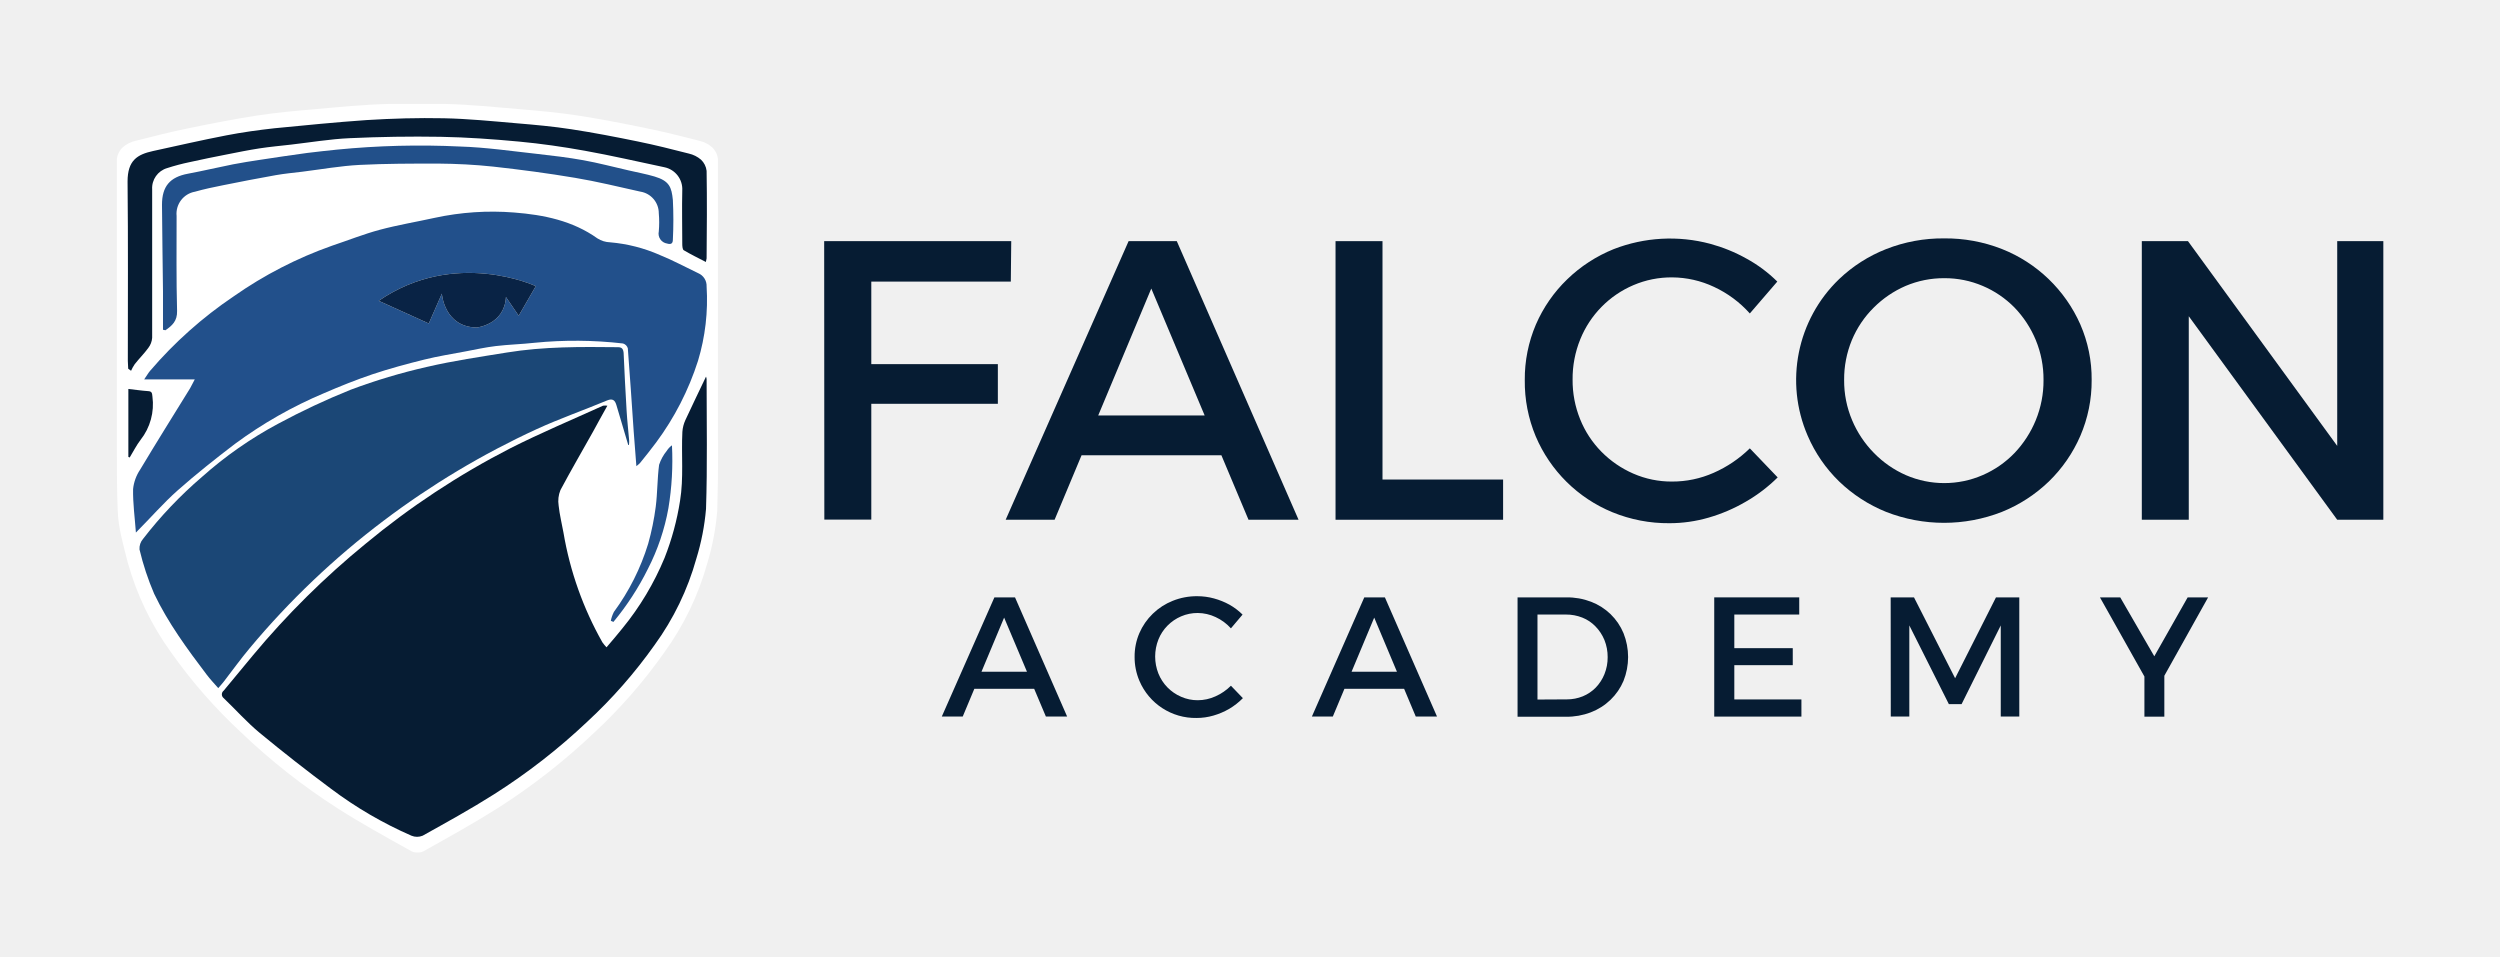
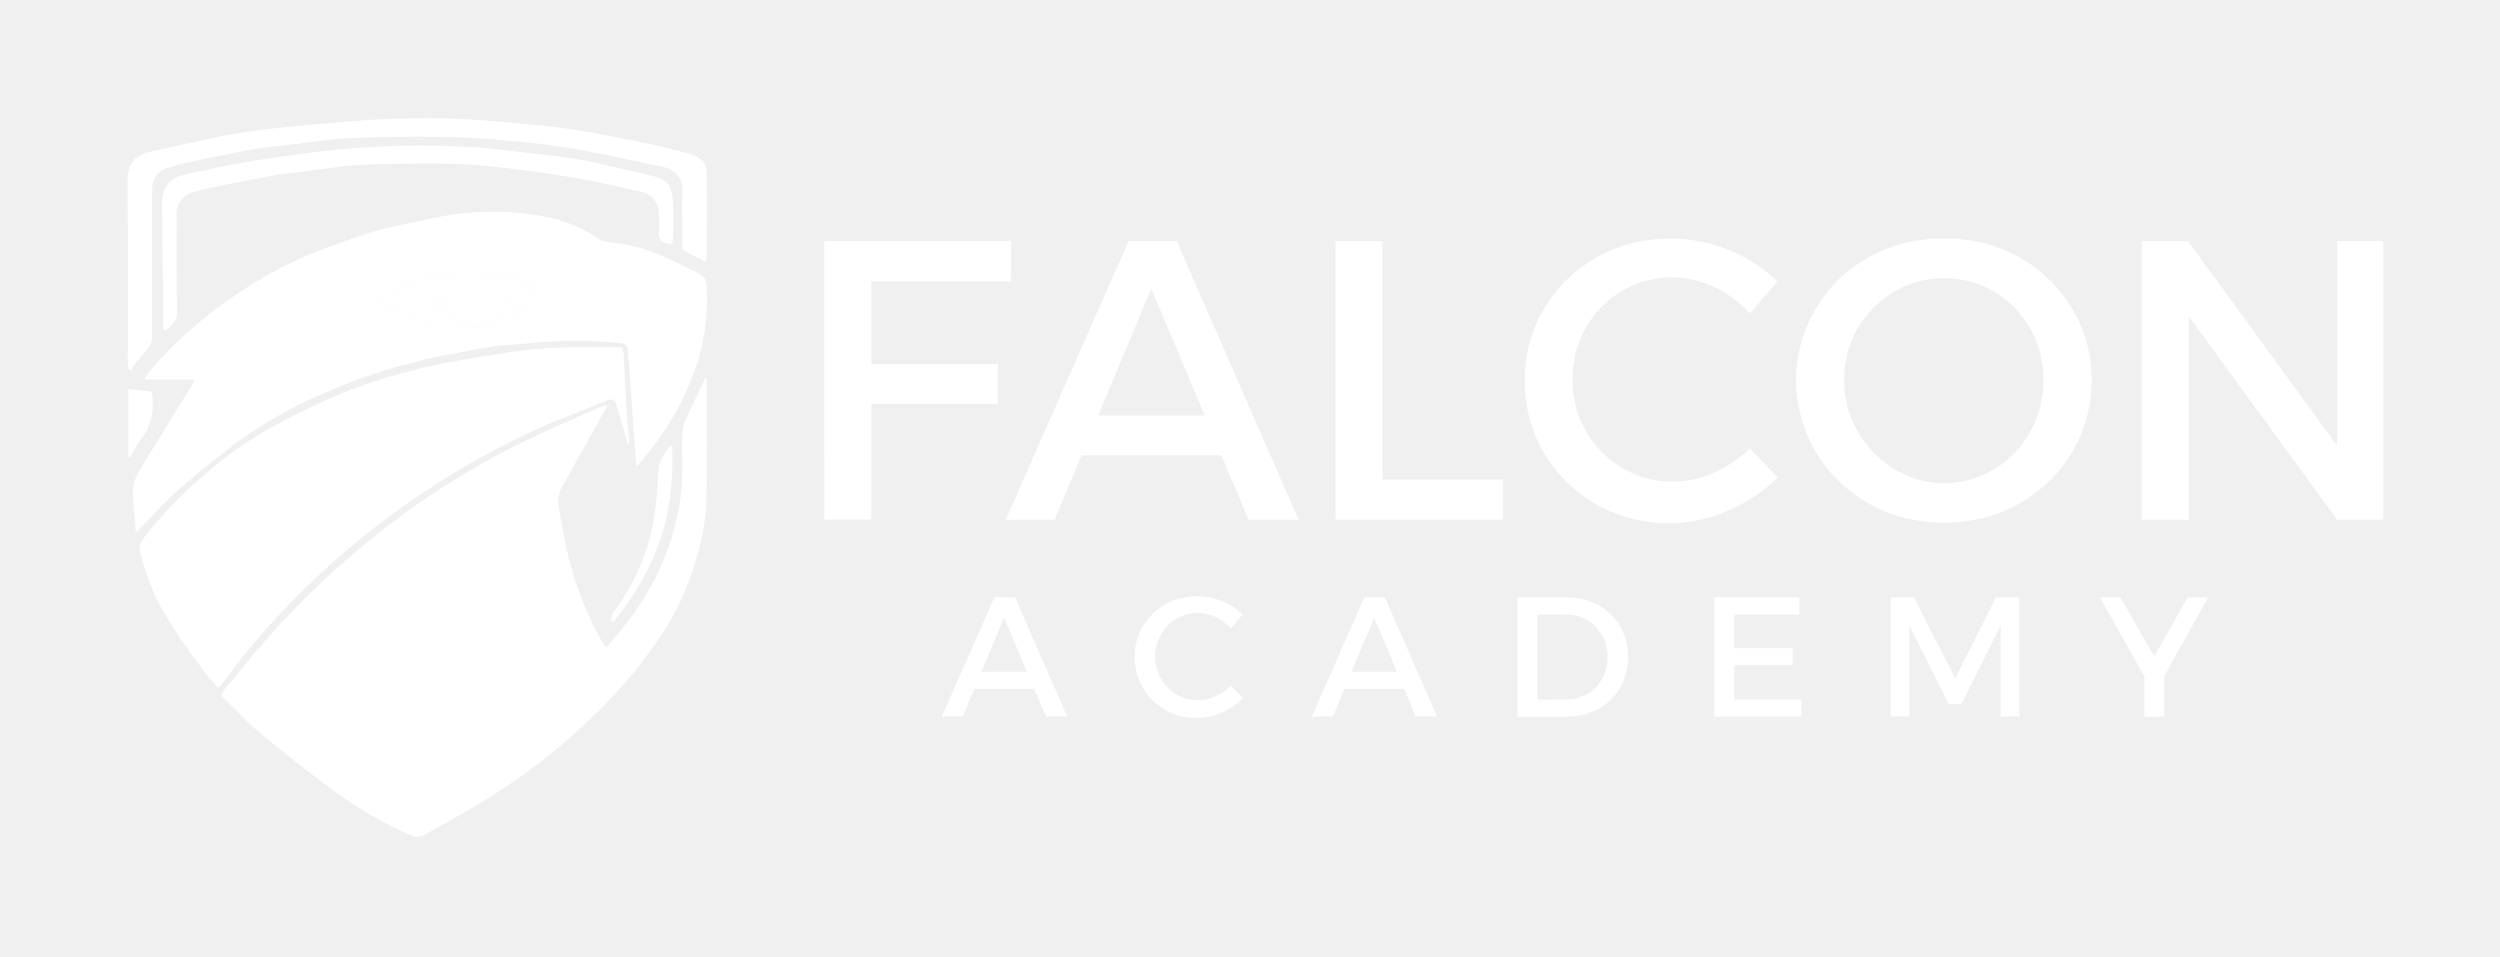
<svg xmlns="http://www.w3.org/2000/svg" id="Layer_1" data-name="Layer 1" viewBox="0 0 470.56 180">
-   <path fill="#fff" d="M135.13,82.86v-.75l0-16v-19h0a.13.13,0,0,0,0-.06c0-5.72,0-11.43,0-17.15a3.53,3.53,0,0,0-1.12-2.2,5.41,5.41,0,0,0-2.35-1.19c-3.31-.85-6.63-1.69-10-2.37-4.31-.89-8.63-1.74-13-2.41-3.55-.54-7.14-.87-10.73-1.17-4.72-.4-9.45-.88-14.18-1-1.72,0-3.45,0-5.18,0s-3.45,0-5.17,0c-4.73.1-9.46.58-14.18,1-3.59.3-7.18.63-10.73,1.17-4.35.67-8.67,1.52-13,2.41-3.34.68-6.66,1.52-10,2.37a5.41,5.41,0,0,0-2.35,1.19A3.53,3.53,0,0,0,22,29.89C22,35.61,22,41.32,22,47v.06h0v19l0,16v3.06c0,3.67,0,7.34.16,11,.1,3.26,1.08,6.53,1.88,9.73a53.12,53.12,0,0,0,8.16,16.94,96.28,96.28,0,0,0,13.17,15.06A119.8,119.8,0,0,0,63.5,152.12c4.53,2.89,9.26,5.49,14,8.13a2.15,2.15,0,0,0,1.08.21,2.19,2.19,0,0,0,1.09-.21c4.7-2.64,9.42-5.24,14-8.13a119.8,119.8,0,0,0,18.17-14.21,95.7,95.7,0,0,0,13.16-15.06,52.7,52.7,0,0,0,8.16-16.94A47,47,0,0,0,135,96.18c.12-3.67.16-7.34.16-11V82.86Z" />
-   <path fill="#061c33" d="M133,32.16c.09,5.49.05,11,0,16.47a4.69,4.69,0,0,1-.14.68c-1.44-.75-2.83-1.42-4.16-2.21-.24-.15-.28-.78-.28-1.19,0-3.35-.08-6.71,0-10.07a4.22,4.22,0,0,0-3.36-4.36c-5-1.06-10-2.21-15-3.11-4.09-.74-8.22-1.33-12.36-1.72-4.9-.46-9.83-.81-14.76-.9-5.72-.1-11.45,0-17.16.26-3.69.17-7.36.79-11,1.21-2,.23-4,.41-5.95.71s-4.11.73-6.15,1.14c-2.34.46-4.68.93-7,1.45a40.3,40.3,0,0,0-4.22,1.12,3.93,3.93,0,0,0-2.82,4c0,5.84,0,11.68,0,17.53,0,3.47,0,7,0,10.42a3.53,3.53,0,0,1-.72,1.89c-.78,1.08-1.73,2-2.57,3.08a7.31,7.31,0,0,0-.68,1.23l-.54-.39c0-.49-.07-1-.07-1.47,0-11.26.07-22.51-.05-33.76,0-4,1.84-5.09,4.78-5.74,4.6-1,9.19-2.06,13.81-2.95,3-.58,6-1,9.08-1.34C57.45,23.58,63.21,23,69,22.6c4.84-.3,9.7-.44,14.54-.34,4.56.09,9.12.55,13.67.94,3.46.29,6.92.6,10.34,1.13,4.19.64,8.36,1.45,12.51,2.3,3.23.66,6.42,1.46,9.61,2.28a5.3,5.3,0,0,1,2.27,1.14A3.43,3.43,0,0,1,133,32.16Z" />
-   <path fill="#061c33" d="M133,71.4c0,8.13.16,16.27-.11,24.4a44.58,44.58,0,0,1-1.82,9.34,50.84,50.84,0,0,1-7.86,16.26,92.35,92.35,0,0,1-12.69,14.46,115.85,115.85,0,0,1-17.51,13.63c-4.38,2.78-8.93,5.28-13.46,7.81a2.73,2.73,0,0,1-2.1,0,75.28,75.28,0,0,1-15.15-8.84c-4.55-3.38-9-6.87-13.39-10.49-2.42-2-4.53-4.38-6.8-6.56a.89.89,0,0,1,0-1.42q2.76-3.3,5.5-6.64a155.62,155.62,0,0,1,21.2-21A149.49,149.49,0,0,1,96.09,84.36c5.7-2.88,11.6-5.36,17.42-8a3.07,3.07,0,0,1,.81,0c-1,1.75-1.82,3.32-2.69,4.88-2.06,3.68-4.18,7.32-6.14,11a5.44,5.44,0,0,0-.34,2.93c.18,1.71.6,3.39.91,5.09a63.34,63.34,0,0,0,7.33,20.65,9,9,0,0,0,.77.93c1.06-1.25,2.07-2.4,3-3.58A53,53,0,0,0,125.09,105,50.58,50.58,0,0,0,128,94.28c.71-4.34.22-8.66.44-13a6.33,6.33,0,0,1,.57-2.22c1.26-2.74,2.59-5.45,3.88-8.17A1.58,1.58,0,0,1,133,71.4Z" />
-   <path fill="#22508b" d="M133,53.92a39.74,39.74,0,0,1-1.62,14,52.79,52.79,0,0,1-7.87,15.35c-1,1.33-2,2.6-3.06,3.9a6.34,6.34,0,0,1-.67.57c-.18-2.33-.36-4.48-.51-6.62-.36-5.19-.69-10.38-1.1-15.57a1.33,1.33,0,0,0-.91-.9,77.87,77.87,0,0,0-16.65-.13c-2.43.27-4.88.33-7.31.62-1.9.23-3.78.64-5.66,1-2.58.49-5.19.9-7.73,1.53-3.31.82-6.61,1.71-9.84,2.79C67,71.5,64,72.7,61,74a81.4,81.4,0,0,0-16.78,9.55c-3.68,2.81-7.33,5.7-10.8,8.77-2.67,2.37-5,5.07-7.84,7.92-.21-2.88-.58-5.53-.53-8.18a8,8,0,0,1,1.33-3.67c3.07-5.13,6.25-10.2,9.39-15.29.28-.46.5-1,.89-1.69H27.14c.52-.76.78-1.22,1.11-1.61A78.16,78.16,0,0,1,44,55.77a76.55,76.55,0,0,1,18.49-9.52c3-1,6-2.2,9-3,3.4-.91,6.9-1.49,10.34-2.25A51.29,51.29,0,0,1,96.78,40c5.55.43,11,1.54,15.67,4.87a4.71,4.71,0,0,0,2.4.74A29.4,29.4,0,0,1,124.2,48c2.48,1,4.82,2.28,7.22,3.42A2.59,2.59,0,0,1,133,53.92ZM97.63,59.43l3.22-5.57s-15.17-7.14-29.57,2.76l9.43,4.27,2.46-5.62s.41,6.27,6.55,6.38c0,0,5.22-.52,5.51-5.74Z" />
-   <path fill="#22508a" d="M126.65,37.65a74.25,74.25,0,0,1,0,7.46c0,.79-.42.93-1.09.73A1.89,1.89,0,0,1,124,43.56a19.65,19.65,0,0,0,0-3.43,4.11,4.11,0,0,0-3.47-4.06c-4.09-.91-8.17-1.91-12.3-2.6-5.11-.86-10.25-1.54-15.4-2.11-3.44-.37-6.92-.54-10.38-.57-4.92,0-9.86,0-14.77.25-3.61.19-7.19.83-10.78,1.28-1.67.2-3.35.36-5,.65-3.32.59-6.63,1.23-9.94,1.9-1.76.35-3.52.72-5.25,1.21a4.22,4.22,0,0,0-3.47,4.57c0,6-.07,11.93.09,17.89.05,1.89-.93,2.75-2.19,3.62l-.46-.09c0-2.4,0-4.8,0-7.2-.06-5.44-.15-10.88-.19-16.33,0-3.47,1.5-5.21,4.87-5.84,2.85-.53,5.67-1.21,8.51-1.77,1.69-.33,3.4-.59,5.1-.85,2.94-.45,5.89-.89,8.84-1.29,1.87-.25,3.76-.42,5.64-.63a158.69,158.69,0,0,1,23.17-.58c4.87.15,9.73.87,14.59,1.4,2.88.32,5.76.67,8.6,1.18s5.67,1.27,8.5,1.91c1.63.38,3.28.68,4.88,1.15C126,34.06,126.41,35.23,126.65,37.65Z" />
-   <path fill="#22508a" d="M126.48,83.82a55.25,55.25,0,0,1-.67,11.84,40.7,40.7,0,0,1-3.85,11.4,51.46,51.46,0,0,1-6.5,10l-.49-.21a6.34,6.34,0,0,1,.58-1.67A42.86,42.86,0,0,0,122,102.35a48.81,48.81,0,0,0,1.43-7c.33-2.61.28-5.26.63-7.87a8.1,8.1,0,0,1,1.44-2.62A3.63,3.63,0,0,1,126.48,83.82Z" />
-   <path fill="#1b4776" d="M118.43,83a4.85,4.85,0,0,1-.05.76h-.13c-.75-2.51-1.47-5-2.23-7.52-.26-.86-.67-1.31-1.74-.87-4.41,1.84-8.94,3.42-13.28,5.41A155.71,155.71,0,0,0,72.22,98,152,152,0,0,0,47,122c-1.72,2.05-3.28,4.23-4.92,6.35-.29.37-.6.71-1,1.17-.78-.89-1.53-1.68-2.18-2.54-3.66-4.83-7.26-9.73-9.88-15.21a50.63,50.63,0,0,1-2.76-8.34,2.74,2.74,0,0,1,.67-2A78.59,78.59,0,0,1,38,89.78a74,74,0,0,1,14.31-10,136.14,136.14,0,0,1,13.74-6.44,111,111,0,0,1,14.31-4.28c5-1.16,10-1.89,15.06-2.71,6.92-1.13,13.9-1.08,20.88-1,.74,0,1,.31,1.08,1.06.16,3.62.34,7.24.56,10.86C118.05,79.19,118.27,81.07,118.43,83Z" />
-   <path fill="#092345" d="M100.85,53.86l-3.22,5.57-2.4-3.52c-.29,5.22-5.51,5.74-5.51,5.74-6.14-.11-6.55-6.38-6.55-6.38l-2.46,5.62-9.43-4.27C85.68,46.72,100.85,53.86,100.85,53.86Z" />
-   <path fill="#061c33" d="M28.69,74.64a10.82,10.82,0,0,1-2.23,8.15c-.77,1-1.37,2.21-2.05,3.32L24.16,86V73.21c1.27.14,2.5.33,3.74.41C28.66,73.66,28.62,74.1,28.69,74.64Z" />
-   <path fill="#061c33" d="M155.13,45.39h35.21L190.26,53H164V68.54h23.82V76H164v21.8h-8.84Z" />
-   <path fill="#061c33" d="M212.43,45.39h9.07l22.92,52.44H235L216.7,54.31,198.5,97.83h-9.21ZM200.82,78.2h31.39v7.49H200.82Z" />
-   <path fill="#061c33" d="M251.38,45.39h8.84V90.26h22.7v7.57H251.38Z" />
-   <path fill="#061c33" d="M329.36,59a20.77,20.77,0,0,0-6.74-5,18.75,18.75,0,0,0-7.87-1.79,18.2,18.2,0,0,0-7.3,1.46,18.71,18.71,0,0,0-10,10.18A19.71,19.71,0,0,0,296,71.46a19.45,19.45,0,0,0,1.42,7.45,18.53,18.53,0,0,0,4,6.11,19.13,19.13,0,0,0,6,4.12,17.89,17.89,0,0,0,7.3,1.5A19.19,19.19,0,0,0,322.54,89a22.87,22.87,0,0,0,6.82-4.61l5.24,5.47a29.29,29.29,0,0,1-6,4.57,30.77,30.77,0,0,1-7,3,26.43,26.43,0,0,1-7.38,1.05,27.66,27.66,0,0,1-10.71-2.06,26.72,26.72,0,0,1-14.46-14.31A26.62,26.62,0,0,1,287,71.54a26.07,26.07,0,0,1,2.09-10.45,26.35,26.35,0,0,1,5.88-8.5,27.21,27.21,0,0,1,8.77-5.7,29.27,29.27,0,0,1,18.16-1,30.06,30.06,0,0,1,6.82,2.78A25.75,25.75,0,0,1,334.53,53Z" />
-   <path fill="#061c33" d="M365.91,44.87a29,29,0,0,1,10.9,2,27,27,0,0,1,14.76,14.2,25.6,25.6,0,0,1,2.13,10.45,26.13,26.13,0,0,1-2.13,10.52,26.83,26.83,0,0,1-5.92,8.58,27.62,27.62,0,0,1-8.84,5.73,29.87,29.87,0,0,1-21.8,0,27.62,27.62,0,0,1-8.84-5.73,26.65,26.65,0,0,1-5.91-8.58,26.36,26.36,0,0,1,5.91-29.51A27.27,27.27,0,0,1,355,46.89,29.06,29.06,0,0,1,365.91,44.87Zm.07,7.49a18.41,18.41,0,0,0-7.3,1.46,19.36,19.36,0,0,0-6,4.08A18.82,18.82,0,0,0,348.57,64a19.33,19.33,0,0,0-1.46,7.53,19.07,19.07,0,0,0,1.5,7.56,19.62,19.62,0,0,0,4.12,6.18,19.2,19.2,0,0,0,6,4.16,18.15,18.15,0,0,0,14.45,0,18.57,18.57,0,0,0,6-4.16,19.84,19.84,0,0,0,4-6.18,19.58,19.58,0,0,0,1.46-7.56A19.33,19.33,0,0,0,383.18,64a19.63,19.63,0,0,0-4-6.11,18.5,18.5,0,0,0-6-4.08A18.21,18.21,0,0,0,366,52.36Z" />
-   <path fill="#061c33" d="M403.14,45.39h8.69L442.16,87l-2.24.75V45.39h8.68V97.83h-8.68l-30.27-41.5,2.33-.75V97.83h-8.84Z" />
-   <path fill="#061c33" d="M187.17,112.44h3.88l9.81,22.43h-4L189,116.25l-7.79,18.62h-3.94Zm-5,14h13.43v3.21H182.2Z" />
-   <path fill="#061c33" d="M231.69,118.27a8.9,8.9,0,0,0-2.88-2.12,8,8,0,0,0-3.37-.77,7.77,7.77,0,0,0-3.12.63,8,8,0,0,0-2.57,1.75,7.83,7.83,0,0,0-1.71,2.61,8.72,8.72,0,0,0,0,6.41,8,8,0,0,0,4.28,4.37,7.62,7.62,0,0,0,3.12.65,8.09,8.09,0,0,0,3.34-.73,9.6,9.6,0,0,0,2.91-2l2.25,2.34a12.7,12.7,0,0,1-2.55,2,13.47,13.47,0,0,1-3,1.28,11.33,11.33,0,0,1-3.16.45,11.47,11.47,0,0,1-10.77-7,11.35,11.35,0,0,1-.9-4.51,11.09,11.09,0,0,1,.9-4.47,11.33,11.33,0,0,1,2.52-3.64,11.49,11.49,0,0,1,3.75-2.43,12.12,12.12,0,0,1,4.63-.87,11.88,11.88,0,0,1,3.14.42,13.23,13.23,0,0,1,2.92,1.18,11.62,11.62,0,0,1,2.46,1.86Z" />
-   <path fill="#061c33" d="M256.79,112.44h3.88l9.81,22.43h-4l-7.82-18.62-7.79,18.62h-3.94Zm-5,14h13.43v3.21H251.82Z" />
-   <path fill="#061c33" d="M294.84,112.44a12.49,12.49,0,0,1,4.65.83,10.87,10.87,0,0,1,3.67,2.34,10.75,10.75,0,0,1,2.42,3.56,12.1,12.1,0,0,1,0,9,10.77,10.77,0,0,1-2.44,3.55,11,11,0,0,1-3.72,2.36,12.72,12.72,0,0,1-4.68.83h-9.1V112.44Zm.09,19.2a7.94,7.94,0,0,0,3-.58,7.31,7.31,0,0,0,2.44-1.65,7.86,7.86,0,0,0,1.63-2.53,8.35,8.35,0,0,0,.6-3.19,8.45,8.45,0,0,0-.61-3.23,8,8,0,0,0-1.67-2.54,7,7,0,0,0-2.48-1.67,8.26,8.26,0,0,0-3.1-.58h-5.35v16Z" />
-   <path fill="#061c33" d="M322.66,112.44h16v3.23H326.44V122h11v3.2h-11v6.45h12.63v3.23H322.66Z" />
-   <path fill="#061c33" d="M355.87,112.44h4.39L368,127.66l7.69-15.22h4.39v22.43h-3.49l0-17.15-7.37,14.81h-2.4l-7.44-14.81v17.15h-3.49Z" />
-   <path fill="#061c33" d="M395.26,112.44h3.82l6.41,11.09,6.28-11.09h3.85l-9.88,17.69h-.54Zm8.37,13h3.75v9.45h-3.75Z" />
+   <path fill="#fff" d="M133,32.16c.09,5.49.05,11,0,16.47a4.69,4.69,0,0,1-.14.68c-1.44-.75-2.84-1.42-4.16-2.21-.24-.15-.28-.78-.28-1.19,0-3.35-.08-6.71,0-10.07a4.22,4.22,0,0,0-3.36-4.36c-5-1.06-10-2.21-15-3.11-4.09-.74-8.22-1.33-12.36-1.72-4.9-.46-9.83-.81-14.75-.9-5.72-.11-11.46,0-17.17.26-3.69.17-7.36.79-11,1.21-2,.23-4,.41-5.95.71s-4.11.73-6.15,1.14c-2.34.46-4.68.93-7,1.45a41.14,41.14,0,0,0-4.23,1.12,3.92,3.92,0,0,0-2.81,4c0,5.84,0,11.68,0,17.53,0,3.47,0,7,0,10.42a3.53,3.53,0,0,1-.72,1.89c-.78,1.07-1.73,2-2.57,3.08a7.72,7.72,0,0,0-.68,1.23l-.54-.39c0-.49-.07-1-.07-1.47,0-11.26.07-22.51-.05-33.76,0-4,1.84-5.09,4.78-5.74,4.6-1,9.19-2.06,13.82-2.95,3-.58,6-1,9.07-1.34C57.45,23.58,63.21,23,69,22.61c4.84-.31,9.7-.45,14.54-.35,4.56.09,9.12.55,13.67.94,3.46.29,6.92.6,10.34,1.13,4.19.64,8.36,1.45,12.51,2.3,3.22.66,6.42,1.46,9.61,2.28a5.3,5.3,0,0,1,2.27,1.14A3.38,3.38,0,0,1,133,32.16Z" />
+   <path fill="#fff" d="M133,71.4c0,8.13.16,16.27-.11,24.4a44.58,44.58,0,0,1-1.82,9.34,50.84,50.84,0,0,1-7.86,16.26,92.35,92.35,0,0,1-12.69,14.46A115.92,115.92,0,0,1,93.05,149.5c-4.38,2.78-8.93,5.27-13.46,7.8a2.73,2.73,0,0,1-2.1,0,75.72,75.72,0,0,1-15.15-8.83c-4.55-3.39-9-6.88-13.39-10.5-2.42-2-4.53-4.38-6.8-6.56a.89.89,0,0,1-.06-1.42q2.77-3.3,5.51-6.64a155.62,155.62,0,0,1,21.2-21A149.49,149.49,0,0,1,96.09,84.36c5.7-2.88,11.6-5.36,17.42-8a3.07,3.07,0,0,1,.81,0c-1,1.75-1.82,3.32-2.69,4.88-2.06,3.68-4.18,7.32-6.14,11a5.44,5.44,0,0,0-.34,2.93c.18,1.71.6,3.39.91,5.09a63.34,63.34,0,0,0,7.33,20.65,8.14,8.14,0,0,0,.78.93c1-1.26,2.06-2.4,3-3.58A52.82,52.82,0,0,0,125.09,105,50.58,50.58,0,0,0,128,94.28c.71-4.34.22-8.66.44-13a6.33,6.33,0,0,1,.57-2.22c1.26-2.74,2.58-5.45,3.88-8.17A1.58,1.58,0,0,1,133,71.4Z" />
+   <path fill="#fff" d="M133,53.92a39.74,39.74,0,0,1-1.62,14,52.79,52.79,0,0,1-7.87,15.35c-1,1.33-2,2.6-3.06,3.9a5.43,5.43,0,0,1-.67.57c-.18-2.33-.36-4.48-.51-6.62-.36-5.19-.69-10.38-1.1-15.57a1.35,1.35,0,0,0-.91-.9,77.87,77.87,0,0,0-16.65-.13c-2.43.27-4.88.33-7.31.62-1.9.23-3.78.64-5.66,1-2.58.49-5.19.9-7.73,1.53-3.31.82-6.61,1.71-9.84,2.79C67,71.5,64,72.7,61,74a81.82,81.82,0,0,0-16.78,9.54c-3.68,2.82-7.33,5.71-10.8,8.78-2.67,2.37-5,5.07-7.84,7.92-.22-2.88-.58-5.53-.54-8.18a8.07,8.07,0,0,1,1.34-3.67c3.08-5.13,6.25-10.2,9.39-15.29.28-.46.5-1,.89-1.69H27.14c.52-.76.77-1.22,1.1-1.61A78.14,78.14,0,0,1,44,55.78a76.23,76.23,0,0,1,18.49-9.53c3-1,6-2.2,9-3,3.4-.91,6.9-1.49,10.34-2.25A51.29,51.29,0,0,1,96.78,40c5.55.43,11,1.54,15.67,4.87a4.71,4.71,0,0,0,2.4.74A29.53,29.53,0,0,1,124.21,48c2.47,1,4.81,2.28,7.21,3.42A2.59,2.59,0,0,1,133,53.92ZM97.63,59.43l3.22-5.57s-15.17-7.14-29.57,2.76l9.43,4.27,2.46-5.62s.41,6.27,6.56,6.38c0,0,5.21-.52,5.5-5.74Z" />
+   <path fill="#fff" d="M126.64,37.66a71.19,71.19,0,0,1,0,7.45c0,.79-.42.93-1.09.73A1.89,1.89,0,0,1,124,43.56a18.72,18.72,0,0,0,0-3.43,4.12,4.12,0,0,0-3.47-4.07c-4.09-.9-8.17-1.9-12.3-2.59-5.11-.86-10.25-1.54-15.4-2.11a102.82,102.82,0,0,0-10.38-.57c-4.92,0-9.86,0-14.77.25-3.6.19-7.19.83-10.78,1.28-1.67.2-3.35.36-5,.65-3.32.59-6.63,1.23-9.94,1.9-1.76.35-3.52.72-5.25,1.21a4.22,4.22,0,0,0-3.47,4.57c0,6-.07,11.93.09,17.88.05,1.9-.93,2.76-2.19,3.63l-.46-.09c0-2.4,0-4.8,0-7.19-.06-5.45-.15-10.89-.19-16.34,0-3.47,1.5-5.21,4.87-5.84,2.85-.53,5.67-1.21,8.51-1.77,1.69-.33,3.4-.59,5.1-.85,2.94-.45,5.89-.89,8.84-1.29,1.88-.25,3.76-.42,5.64-.63a158.69,158.69,0,0,1,23.17-.58c4.87.15,9.73.87,14.59,1.4,2.88.32,5.76.67,8.6,1.18s5.67,1.26,8.5,1.91c1.63.38,3.28.68,4.88,1.15C126,34.06,126.41,35.23,126.64,37.66Z" />
+   <path fill="#fff" d="M126.48,83.82a55.22,55.22,0,0,1-.67,11.84,40.7,40.7,0,0,1-3.85,11.4,51.15,51.15,0,0,1-6.5,10l-.49-.21a5.89,5.89,0,0,1,.58-1.67A42.86,42.86,0,0,0,122,102.35a47.45,47.45,0,0,0,1.42-7c.34-2.61.29-5.26.64-7.87a8.1,8.1,0,0,1,1.44-2.62A3.63,3.63,0,0,1,126.48,83.82Z" />
+   <path fill="#fff" d="M118.43,83a4.85,4.85,0,0,1-.05.76h-.14c-.74-2.51-1.46-5-2.22-7.52-.26-.86-.67-1.31-1.74-.87-4.41,1.84-8.94,3.42-13.28,5.41A155.71,155.71,0,0,0,72.22,98,152,152,0,0,0,47,122c-1.72,2.05-3.28,4.23-4.92,6.35-.29.37-.6.71-1,1.17-.77-.89-1.53-1.68-2.19-2.54-3.65-4.83-7.25-9.73-9.87-15.21a50.63,50.63,0,0,1-2.76-8.34,2.74,2.74,0,0,1,.67-2A78.59,78.59,0,0,1,38,89.78a74.21,74.21,0,0,1,14.3-10,137.33,137.33,0,0,1,13.75-6.44,111,111,0,0,1,14.31-4.28c5-1.16,10-1.89,15.06-2.71,6.92-1.13,13.9-1.08,20.88-1,.74,0,1,.31,1.08,1,.16,3.63.34,7.25.56,10.87C118.05,79.19,118.27,81.07,118.43,83Z" />
+   <path fill="#fff" d="M100.85,53.86l-3.22,5.57-2.4-3.52c-.29,5.22-5.5,5.74-5.5,5.74-6.15-.11-6.56-6.38-6.56-6.38l-2.46,5.62-9.43-4.27C85.68,46.72,100.85,53.86,100.85,53.86Z" />
+   <path fill="#fff" d="M28.69,74.64a10.82,10.82,0,0,1-2.23,8.15c-.77,1-1.37,2.21-2.05,3.32l-.25-.1V73.21c1.27.14,2.5.33,3.74.41C28.66,73.66,28.62,74.1,28.69,74.64Z" />
+   <path fill="#fff" d="M155.13,45.39h35.21L190.26,53H164V68.54h23.82V76H164v21.8h-8.84Z" />
+   <path fill="#fff" d="M212.43,45.39h9.07l22.92,52.44H235L216.7,54.31,198.5,97.83h-9.21ZM200.82,78.2h31.39v7.49H200.82Z" />
+   <path fill="#fff" d="M251.38,45.39h8.84V90.26h22.7v7.57H251.38Z" />
+   <path fill="#fff" d="M329.36,59a20.77,20.77,0,0,0-6.74-5,18.75,18.75,0,0,0-7.87-1.79,18.2,18.2,0,0,0-7.3,1.46,18.71,18.71,0,0,0-10,10.18A19.71,19.71,0,0,0,296,71.46a19.45,19.45,0,0,0,1.42,7.45,18.53,18.53,0,0,0,4,6.11,19.13,19.13,0,0,0,6,4.12,17.89,17.89,0,0,0,7.3,1.5A19.19,19.19,0,0,0,322.54,89a22.87,22.87,0,0,0,6.82-4.61l5.24,5.47a29.29,29.29,0,0,1-6,4.57,30.77,30.77,0,0,1-7,3,26.43,26.43,0,0,1-7.38,1.05,27.66,27.66,0,0,1-10.71-2.06,26.72,26.72,0,0,1-14.46-14.31A26.62,26.62,0,0,1,287,71.54a26.07,26.07,0,0,1,2.09-10.45,26.35,26.35,0,0,1,5.88-8.5,27.21,27.21,0,0,1,8.77-5.7,29.27,29.27,0,0,1,18.16-1,30.06,30.06,0,0,1,6.82,2.78A25.75,25.75,0,0,1,334.53,53Z" />
+   <path fill="#fff" d="M365.91,44.87a29,29,0,0,1,10.9,2,27,27,0,0,1,14.76,14.2,25.6,25.6,0,0,1,2.13,10.45,26.13,26.13,0,0,1-2.13,10.52,26.83,26.83,0,0,1-5.92,8.58,27.62,27.62,0,0,1-8.84,5.73,29.87,29.87,0,0,1-21.8,0,27.62,27.62,0,0,1-8.84-5.73,26.65,26.65,0,0,1-5.91-8.58,26.36,26.36,0,0,1,5.91-29.51A27.27,27.27,0,0,1,355,46.89,29.06,29.06,0,0,1,365.91,44.87Zm.07,7.49a18.41,18.41,0,0,0-7.3,1.46,19.36,19.36,0,0,0-6,4.08A18.82,18.82,0,0,0,348.57,64a19.33,19.33,0,0,0-1.46,7.53,19.07,19.07,0,0,0,1.5,7.56,19.62,19.62,0,0,0,4.12,6.18,19.2,19.2,0,0,0,6,4.16,18.15,18.15,0,0,0,14.45,0,18.57,18.57,0,0,0,6-4.16,19.84,19.84,0,0,0,4-6.18,19.58,19.58,0,0,0,1.46-7.56A19.33,19.33,0,0,0,383.18,64a19.63,19.63,0,0,0-4-6.11,18.5,18.5,0,0,0-6-4.08A18.21,18.21,0,0,0,366,52.36Z" />
+   <path fill="#fff" d="M403.14,45.39h8.69L442.16,87l-2.24.75V45.39h8.68V97.83h-8.68l-30.27-41.5,2.33-.75V97.83h-8.84Z" />
+   <path fill="#fff" d="M187.17,112.44h3.88l9.81,22.43h-4L189,116.25l-7.79,18.62h-3.94Zm-5,14h13.43v3.21H182.2Z" />
+   <path fill="#fff" d="M231.69,118.27a8.9,8.9,0,0,0-2.88-2.12,8,8,0,0,0-3.37-.77,7.77,7.77,0,0,0-3.12.63,8,8,0,0,0-2.57,1.75,7.83,7.83,0,0,0-1.71,2.61,8.72,8.72,0,0,0,0,6.41,8,8,0,0,0,4.28,4.37,7.62,7.62,0,0,0,3.12.65,8.09,8.09,0,0,0,3.34-.73,9.6,9.6,0,0,0,2.91-2l2.25,2.34a12.7,12.7,0,0,1-2.55,2,13.47,13.47,0,0,1-3,1.28,11.33,11.33,0,0,1-3.16.45,11.47,11.47,0,0,1-10.77-7,11.35,11.35,0,0,1-.9-4.51,11.09,11.09,0,0,1,.9-4.47,11.33,11.33,0,0,1,2.52-3.64,11.49,11.49,0,0,1,3.75-2.43,12.12,12.12,0,0,1,4.63-.87,11.88,11.88,0,0,1,3.14.42,13.23,13.23,0,0,1,2.92,1.18,11.62,11.62,0,0,1,2.46,1.86Z" />
+   <path fill="#fff" d="M256.79,112.44h3.88l9.81,22.43h-4l-7.82-18.62-7.79,18.62h-3.94Zm-5,14h13.43v3.21H251.82Z" />
+   <path fill="#fff" d="M294.84,112.44a12.49,12.49,0,0,1,4.65.83,10.87,10.87,0,0,1,3.67,2.34,10.75,10.75,0,0,1,2.42,3.56,12.1,12.1,0,0,1,0,9,10.77,10.77,0,0,1-2.44,3.55,11,11,0,0,1-3.72,2.36,12.72,12.72,0,0,1-4.68.83h-9.1V112.44Zm.09,19.2a7.94,7.94,0,0,0,3-.58,7.31,7.31,0,0,0,2.44-1.65,7.86,7.86,0,0,0,1.63-2.53,8.35,8.35,0,0,0,.6-3.19,8.45,8.45,0,0,0-.61-3.23,8,8,0,0,0-1.67-2.54,7,7,0,0,0-2.48-1.67,8.26,8.26,0,0,0-3.1-.58h-5.35v16Z" />
+   <path fill="#fff" d="M322.66,112.44h16v3.23H326.44V122h11v3.2h-11v6.45h12.63v3.23H322.66Z" />
+   <path fill="#fff" d="M355.87,112.44h4.39L368,127.66l7.69-15.22h4.39v22.43h-3.49l0-17.15-7.37,14.81h-2.4l-7.44-14.81v17.15h-3.49Z" />
+   <path fill="#fff" d="M395.26,112.44h3.82l6.41,11.09,6.28-11.09h3.85l-9.88,17.69h-.54Zm8.37,13h3.75v9.45h-3.75Z" />
</svg>
